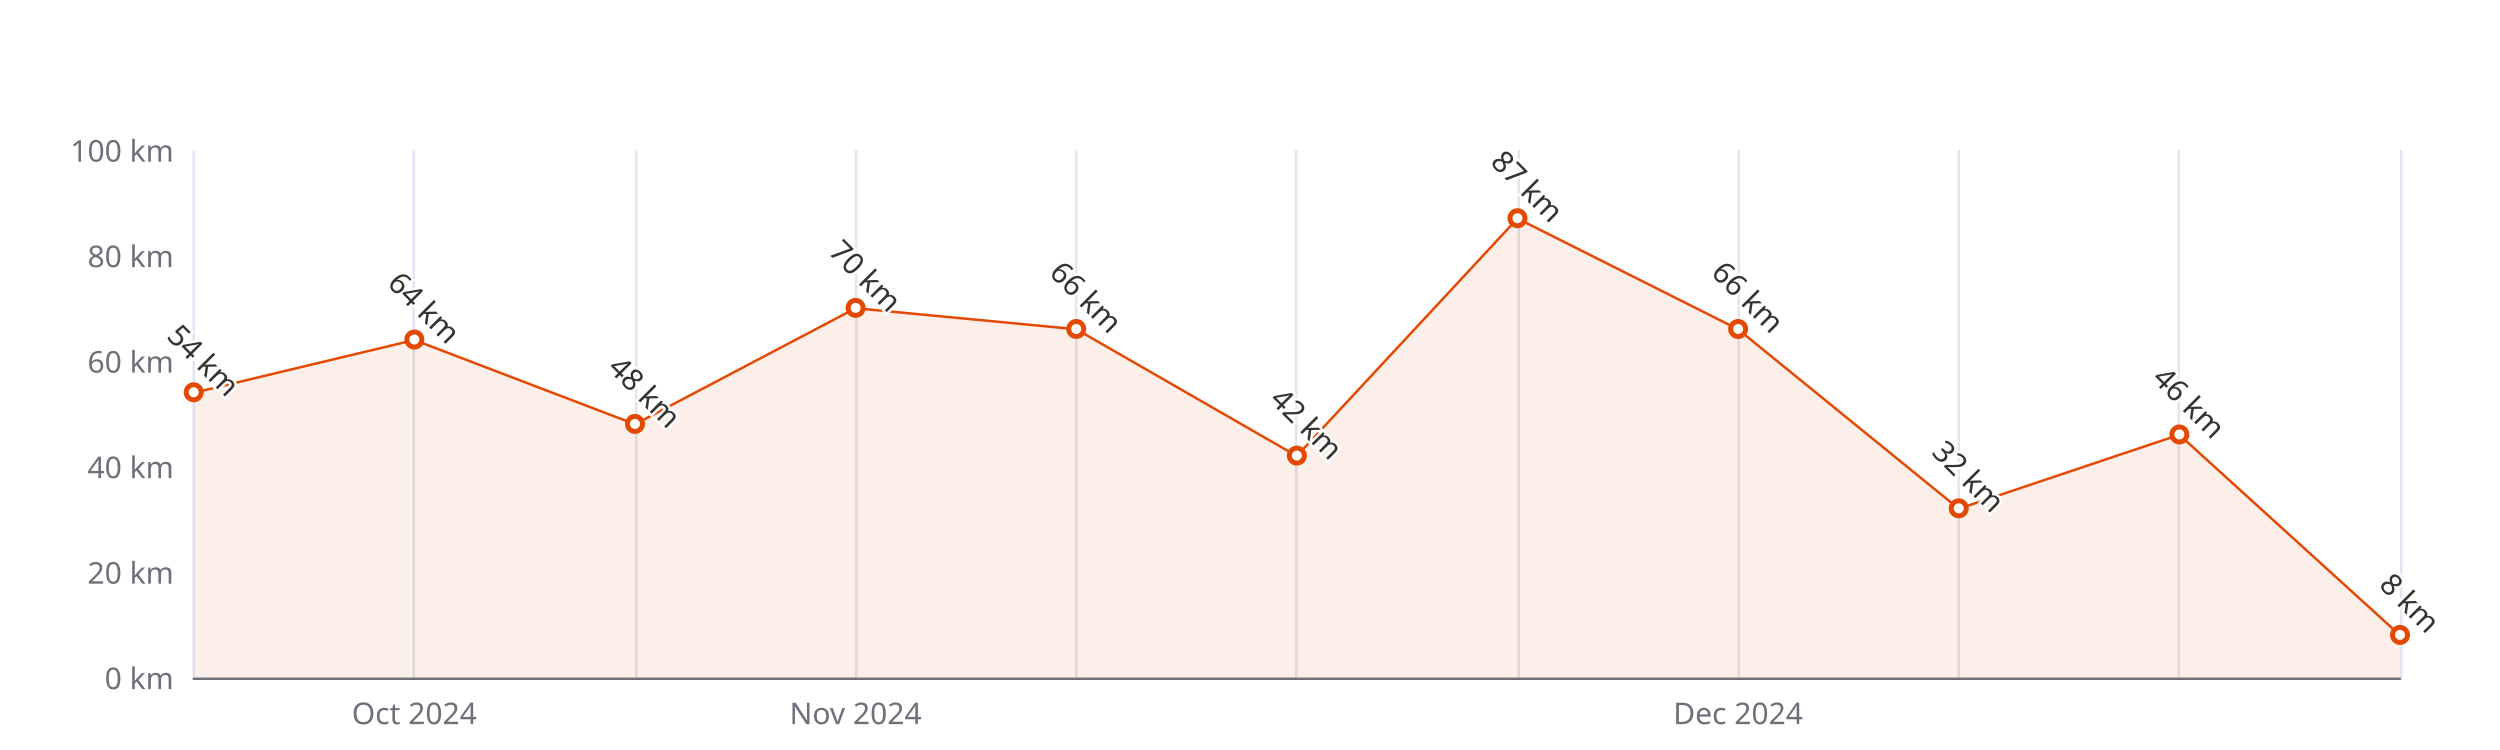
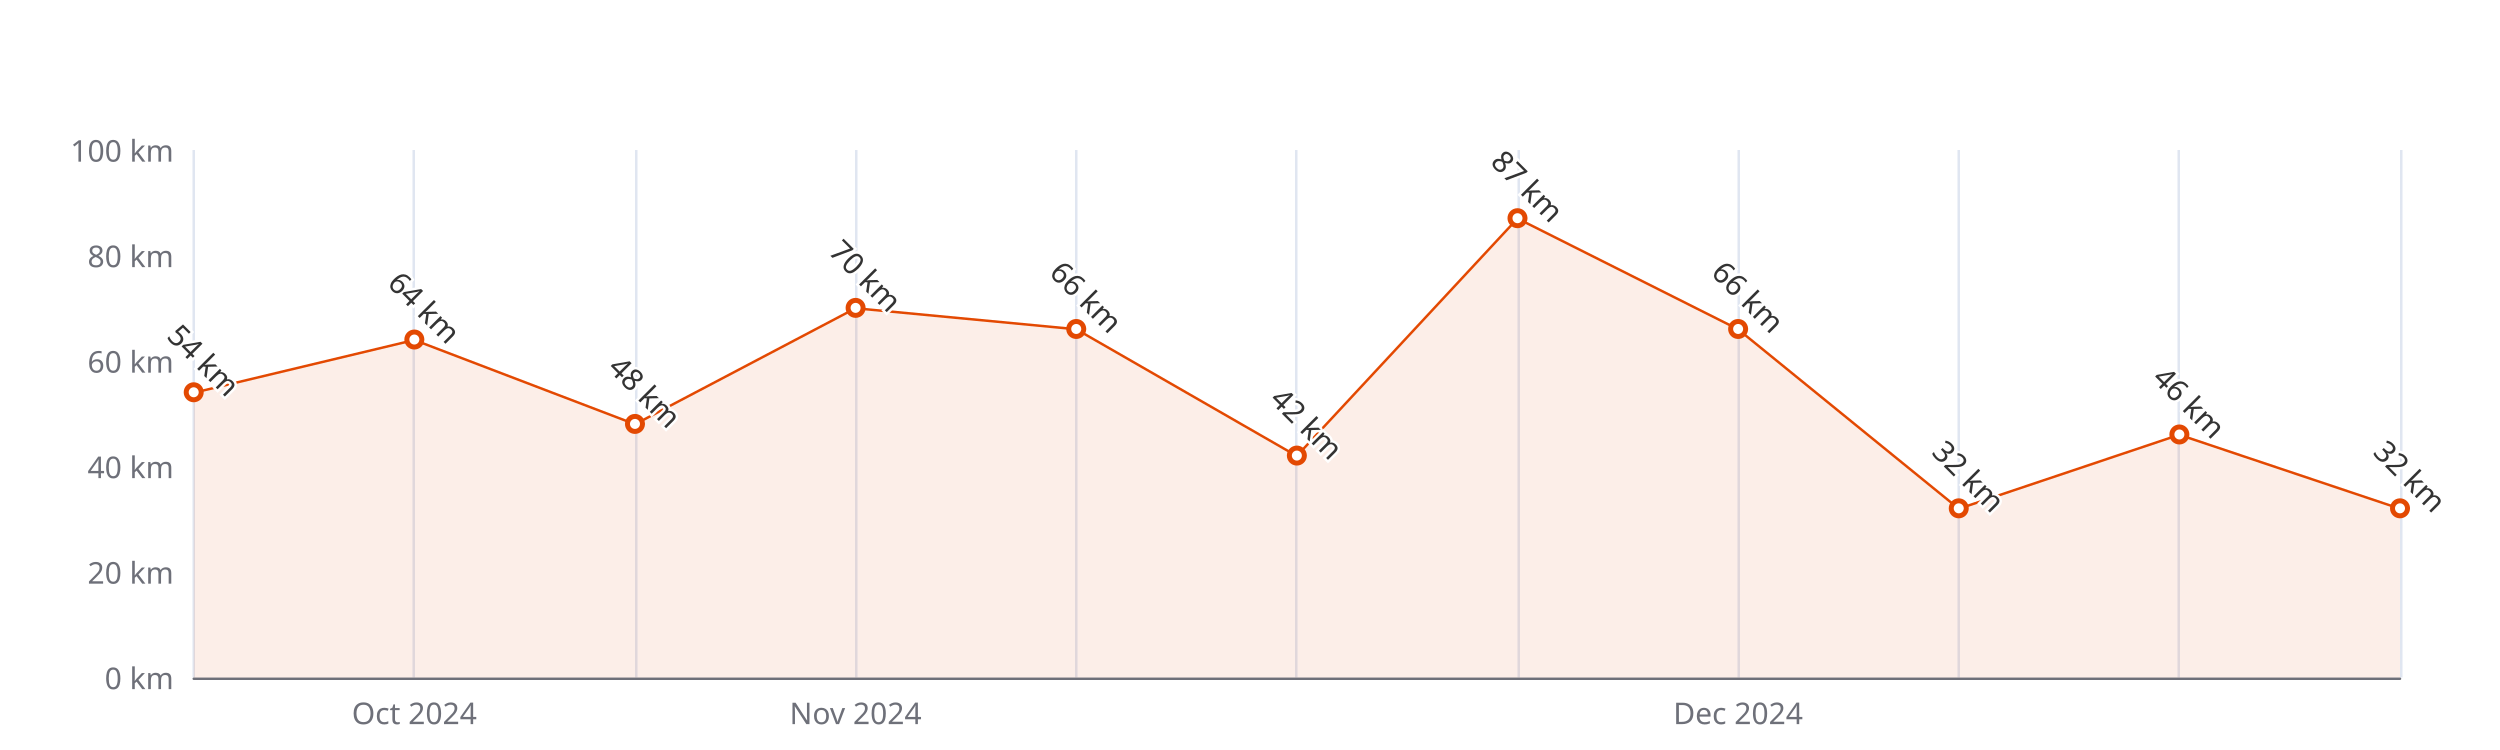
<svg xmlns="http://www.w3.org/2000/svg" width="1000" height="300" version="1.1" baseProfile="full" viewBox="0 0 1000 300">
  <rect width="1000" height="300" x="0" y="0" id="0" fill="#ffffff" />
  <path d="M77.5 60L77.5 271" fill="none" stroke="#E0E6F1" />
  <path d="M165.5 60L165.5 271" fill="none" stroke="#E0E6F1" />
  <path d="M254.5 60L254.5 271" fill="none" stroke="#E0E6F1" />
  <path d="M342.5 60L342.5 271" fill="none" stroke="#E0E6F1" />
  <path d="M430.5 60L430.5 271" fill="none" stroke="#E0E6F1" />
  <path d="M518.5 60L518.5 271" fill="none" stroke="#E0E6F1" />
  <path d="M607.5 60L607.5 271" fill="none" stroke="#E0E6F1" />
  <path d="M695.5 60L695.5 271" fill="none" stroke="#E0E6F1" />
  <path d="M783.5 60L783.5 271" fill="none" stroke="#E0E6F1" />
  <path d="M871.5 60L871.5 271" fill="none" stroke="#E0E6F1" />
  <path d="M960.5 60L960.5 271" fill="none" stroke="#E0E6F1" />
  <path d="M77.5 271.5L960 271.5" fill="none" stroke="#6E7079" stroke-linecap="round" />
  <text dominant-baseline="central" text-anchor="end" style="font-size:12px;font-family:sans-serif;" xml:space="preserve" transform="translate(69.48 271)" fill="#6E7079">0 km</text>
  <text dominant-baseline="central" text-anchor="end" style="font-size:12px;font-family:sans-serif;" xml:space="preserve" transform="translate(69.48 228.8)" fill="#6E7079">20 km</text>
  <text dominant-baseline="central" text-anchor="end" style="font-size:12px;font-family:sans-serif;" xml:space="preserve" transform="translate(69.48 186.6)" fill="#6E7079">40 km</text>
  <text dominant-baseline="central" text-anchor="end" style="font-size:12px;font-family:sans-serif;" xml:space="preserve" transform="translate(69.48 144.4)" fill="#6E7079">60 km</text>
  <text dominant-baseline="central" text-anchor="end" style="font-size:12px;font-family:sans-serif;" xml:space="preserve" transform="translate(69.48 102.2)" fill="#6E7079">80 km</text>
  <text dominant-baseline="central" text-anchor="end" style="font-size:12px;font-family:sans-serif;" xml:space="preserve" transform="translate(69.48 60)" fill="#6E7079">100 km</text>
  <text dominant-baseline="central" text-anchor="middle" style="font-size:12px;font-family:sans-serif;" xml:space="preserve" y="6" transform="translate(165.732 279)" fill="#6E7079">Oct 2024</text>
  <text dominant-baseline="central" text-anchor="middle" style="font-size:12px;font-family:sans-serif;" xml:space="preserve" y="6" transform="translate(342.236 279)" fill="#6E7079">Nov 2024</text>
  <text dominant-baseline="central" text-anchor="middle" style="font-size:12px;font-family:sans-serif;" xml:space="preserve" y="6" transform="translate(695.244 279)" fill="#6E7079">Dec 2024</text>
  <g clip-path="url(#zr5-c0)">
-     <path d="M77.5 157.1L165.7 136L254 169.7L342.2 123.3L430.5 131.7L518.7 182.4L607 87.4L695.2 131.7L783.5 203.5L871.7 173.9L960 254.1L960 271L871.7 271L783.5 271L695.2 271L607 271L518.7 271L430.5 271L342.2 271L254 271L165.7 271L77.5 271Z" fill="rgb(227,73,2)" fill-opacity="0.09" />
-     <path d="M77.5 157.1L165.7 136L254 169.7L342.2 123.3L430.5 131.7L518.7 182.4L607 87.4L695.2 131.7L783.5 203.5L871.7 173.9L960 254.1" fill="none" stroke="#E34902" stroke-linejoin="bevel" />
+     <path d="M77.5 157.1L165.7 136L254 169.7L342.2 123.3L430.5 131.7L518.7 182.4L607 87.4L695.2 131.7L783.5 203.5L871.7 173.9L960 203.5L960 271L871.7 271L783.5 271L695.2 271L607 271L518.7 271L430.5 271L342.2 271L254 271L165.7 271L77.5 271Z" fill="rgb(227,73,2)" fill-opacity="0.09" />
+     <path d="M77.5 157.1L165.7 136L254 169.7L342.2 123.3L430.5 131.7L518.7 182.4L607 87.4L695.2 131.7L783.5 203.5L871.7 173.9L960 203.5" fill="none" stroke="#E34902" stroke-linejoin="bevel" />
  </g>
  <path d="M1 0A1 1 0 1 1 1 -0.1A1 1 0 0 1 1 0" transform="matrix(3,0,0,3,77.48,157.06)" fill="#fff" stroke="#E34902" stroke-width="0.667" />
  <path d="M1 0A1 1 0 1 1 1 -0.1A1 1 0 0 1 1 0" transform="matrix(3,0,0,3,165.732,135.96)" fill="#fff" stroke="#E34902" stroke-width="0.667" />
  <path d="M1 0A1 1 0 1 1 1 -0.1A1 1 0 0 1 1 0" transform="matrix(3,0,0,3,253.984,169.72)" fill="#fff" stroke="#E34902" stroke-width="0.667" />
  <path d="M1 0A1 1 0 1 1 1 -0.1A1 1 0 0 1 1 0" transform="matrix(3,0,0,3,342.236,123.3)" fill="#fff" stroke="#E34902" stroke-width="0.667" />
  <path d="M1 0A1 1 0 1 1 1 -0.1A1 1 0 0 1 1 0" transform="matrix(3,0,0,3,430.488,131.74)" fill="#fff" stroke="#E34902" stroke-width="0.667" />
  <path d="M1 0A1 1 0 1 1 1 -0.1A1 1 0 0 1 1 0" transform="matrix(3,0,0,3,518.74,182.38)" fill="#fff" stroke="#E34902" stroke-width="0.667" />
  <path d="M1 0A1 1 0 1 1 1 -0.1A1 1 0 0 1 1 0" transform="matrix(3,0,0,3,606.992,87.43)" fill="#fff" stroke="#E34902" stroke-width="0.667" />
  <path d="M1 0A1 1 0 1 1 1 -0.1A1 1 0 0 1 1 0" transform="matrix(3,0,0,3,695.244,131.74)" fill="#fff" stroke="#E34902" stroke-width="0.667" />
  <path d="M1 0A1 1 0 1 1 1 -0.1A1 1 0 0 1 1 0" transform="matrix(3,0,0,3,783.496,203.48)" fill="#fff" stroke="#E34902" stroke-width="0.667" />
  <path d="M1 0A1 1 0 1 1 1 -0.1A1 1 0 0 1 1 0" transform="matrix(3,0,0,3,871.748,173.94)" fill="#fff" stroke="#E34902" stroke-width="0.667" />
-   <path d="M1 0A1 1 0 1 1 1 -0.1A1 1 0 0 1 1 0" transform="matrix(3,0,0,3,960,254.12)" fill="#fff" stroke="#E34902" stroke-width="0.667" />
+   <path d="M1 0A1 1 0 1 1 1 -0.1A1 1 0 0 1 1 0" transform="matrix(3,0,0,3,960,203.48)" fill="#fff" stroke="#E34902" stroke-width="0.667" />
  <text dominant-baseline="central" text-anchor="middle" style="font-size:12px;font-family:sans-serif;" xml:space="preserve" y="-6" transform="matrix(0.707,0.707,-0.707,0.707,77.48,148.06)" fill="#333" stroke="rgb(255,255,255)" stroke-width="2" paint-order="stroke" stroke-miterlimit="2">54 km</text>
  <text dominant-baseline="central" text-anchor="middle" style="font-size:12px;font-family:sans-serif;" xml:space="preserve" y="-6" transform="matrix(0.707,0.707,-0.707,0.707,165.732,126.96)" fill="#333" stroke="rgb(255,255,255)" stroke-width="2" paint-order="stroke" stroke-miterlimit="2">64 km</text>
  <text dominant-baseline="central" text-anchor="middle" style="font-size:12px;font-family:sans-serif;" xml:space="preserve" y="-6" transform="matrix(0.707,0.707,-0.707,0.707,253.984,160.72)" fill="#333" stroke="rgb(255,255,255)" stroke-width="2" paint-order="stroke" stroke-miterlimit="2">48 km</text>
  <text dominant-baseline="central" text-anchor="middle" style="font-size:12px;font-family:sans-serif;" xml:space="preserve" y="-6" transform="matrix(0.707,0.707,-0.707,0.707,342.236,114.3)" fill="#333" stroke="rgb(255,255,255)" stroke-width="2" paint-order="stroke" stroke-miterlimit="2">70 km</text>
  <text dominant-baseline="central" text-anchor="middle" style="font-size:12px;font-family:sans-serif;" xml:space="preserve" y="-6" transform="matrix(0.707,0.707,-0.707,0.707,430.488,122.74)" fill="#333" stroke="rgb(255,255,255)" stroke-width="2" paint-order="stroke" stroke-miterlimit="2">66 km</text>
  <text dominant-baseline="central" text-anchor="middle" style="font-size:12px;font-family:sans-serif;" xml:space="preserve" y="-6" transform="matrix(0.707,0.707,-0.707,0.707,518.74,173.38)" fill="#333" stroke="rgb(255,255,255)" stroke-width="2" paint-order="stroke" stroke-miterlimit="2">42 km</text>
  <text dominant-baseline="central" text-anchor="middle" style="font-size:12px;font-family:sans-serif;" xml:space="preserve" y="-6" transform="matrix(0.707,0.707,-0.707,0.707,606.992,78.43)" fill="#333" stroke="rgb(255,255,255)" stroke-width="2" paint-order="stroke" stroke-miterlimit="2">87 km</text>
  <text dominant-baseline="central" text-anchor="middle" style="font-size:12px;font-family:sans-serif;" xml:space="preserve" y="-6" transform="matrix(0.707,0.707,-0.707,0.707,695.244,122.74)" fill="#333" stroke="rgb(255,255,255)" stroke-width="2" paint-order="stroke" stroke-miterlimit="2">66 km</text>
  <text dominant-baseline="central" text-anchor="middle" style="font-size:12px;font-family:sans-serif;" xml:space="preserve" y="-6" transform="matrix(0.707,0.707,-0.707,0.707,783.496,194.48)" fill="#333" stroke="rgb(255,255,255)" stroke-width="2" paint-order="stroke" stroke-miterlimit="2">32 km</text>
  <text dominant-baseline="central" text-anchor="middle" style="font-size:12px;font-family:sans-serif;" xml:space="preserve" y="-6" transform="matrix(0.707,0.707,-0.707,0.707,871.748,164.94)" fill="#333" stroke="rgb(255,255,255)" stroke-width="2" paint-order="stroke" stroke-miterlimit="2">46 km</text>
-   <text dominant-baseline="central" text-anchor="middle" style="font-size:12px;font-family:sans-serif;" xml:space="preserve" y="-6" transform="matrix(0.707,0.707,-0.707,0.707,960,245.12)" fill="#333" stroke="rgb(255,255,255)" stroke-width="2" paint-order="stroke" stroke-miterlimit="2">8 km</text>
+   <text dominant-baseline="central" text-anchor="middle" style="font-size:12px;font-family:sans-serif;" xml:space="preserve" y="-6" transform="matrix(0.707,0.707,-0.707,0.707,960,194.48)" fill="#333" stroke="rgb(255,255,255)" stroke-width="2" paint-order="stroke" stroke-miterlimit="2">32 km</text>
  <defs>
    <clipPath id="zr5-c0">
      <path d="M76 59.5l884 0l0 212l-884 0Z" fill="#000" />
    </clipPath>
  </defs>
</svg>
